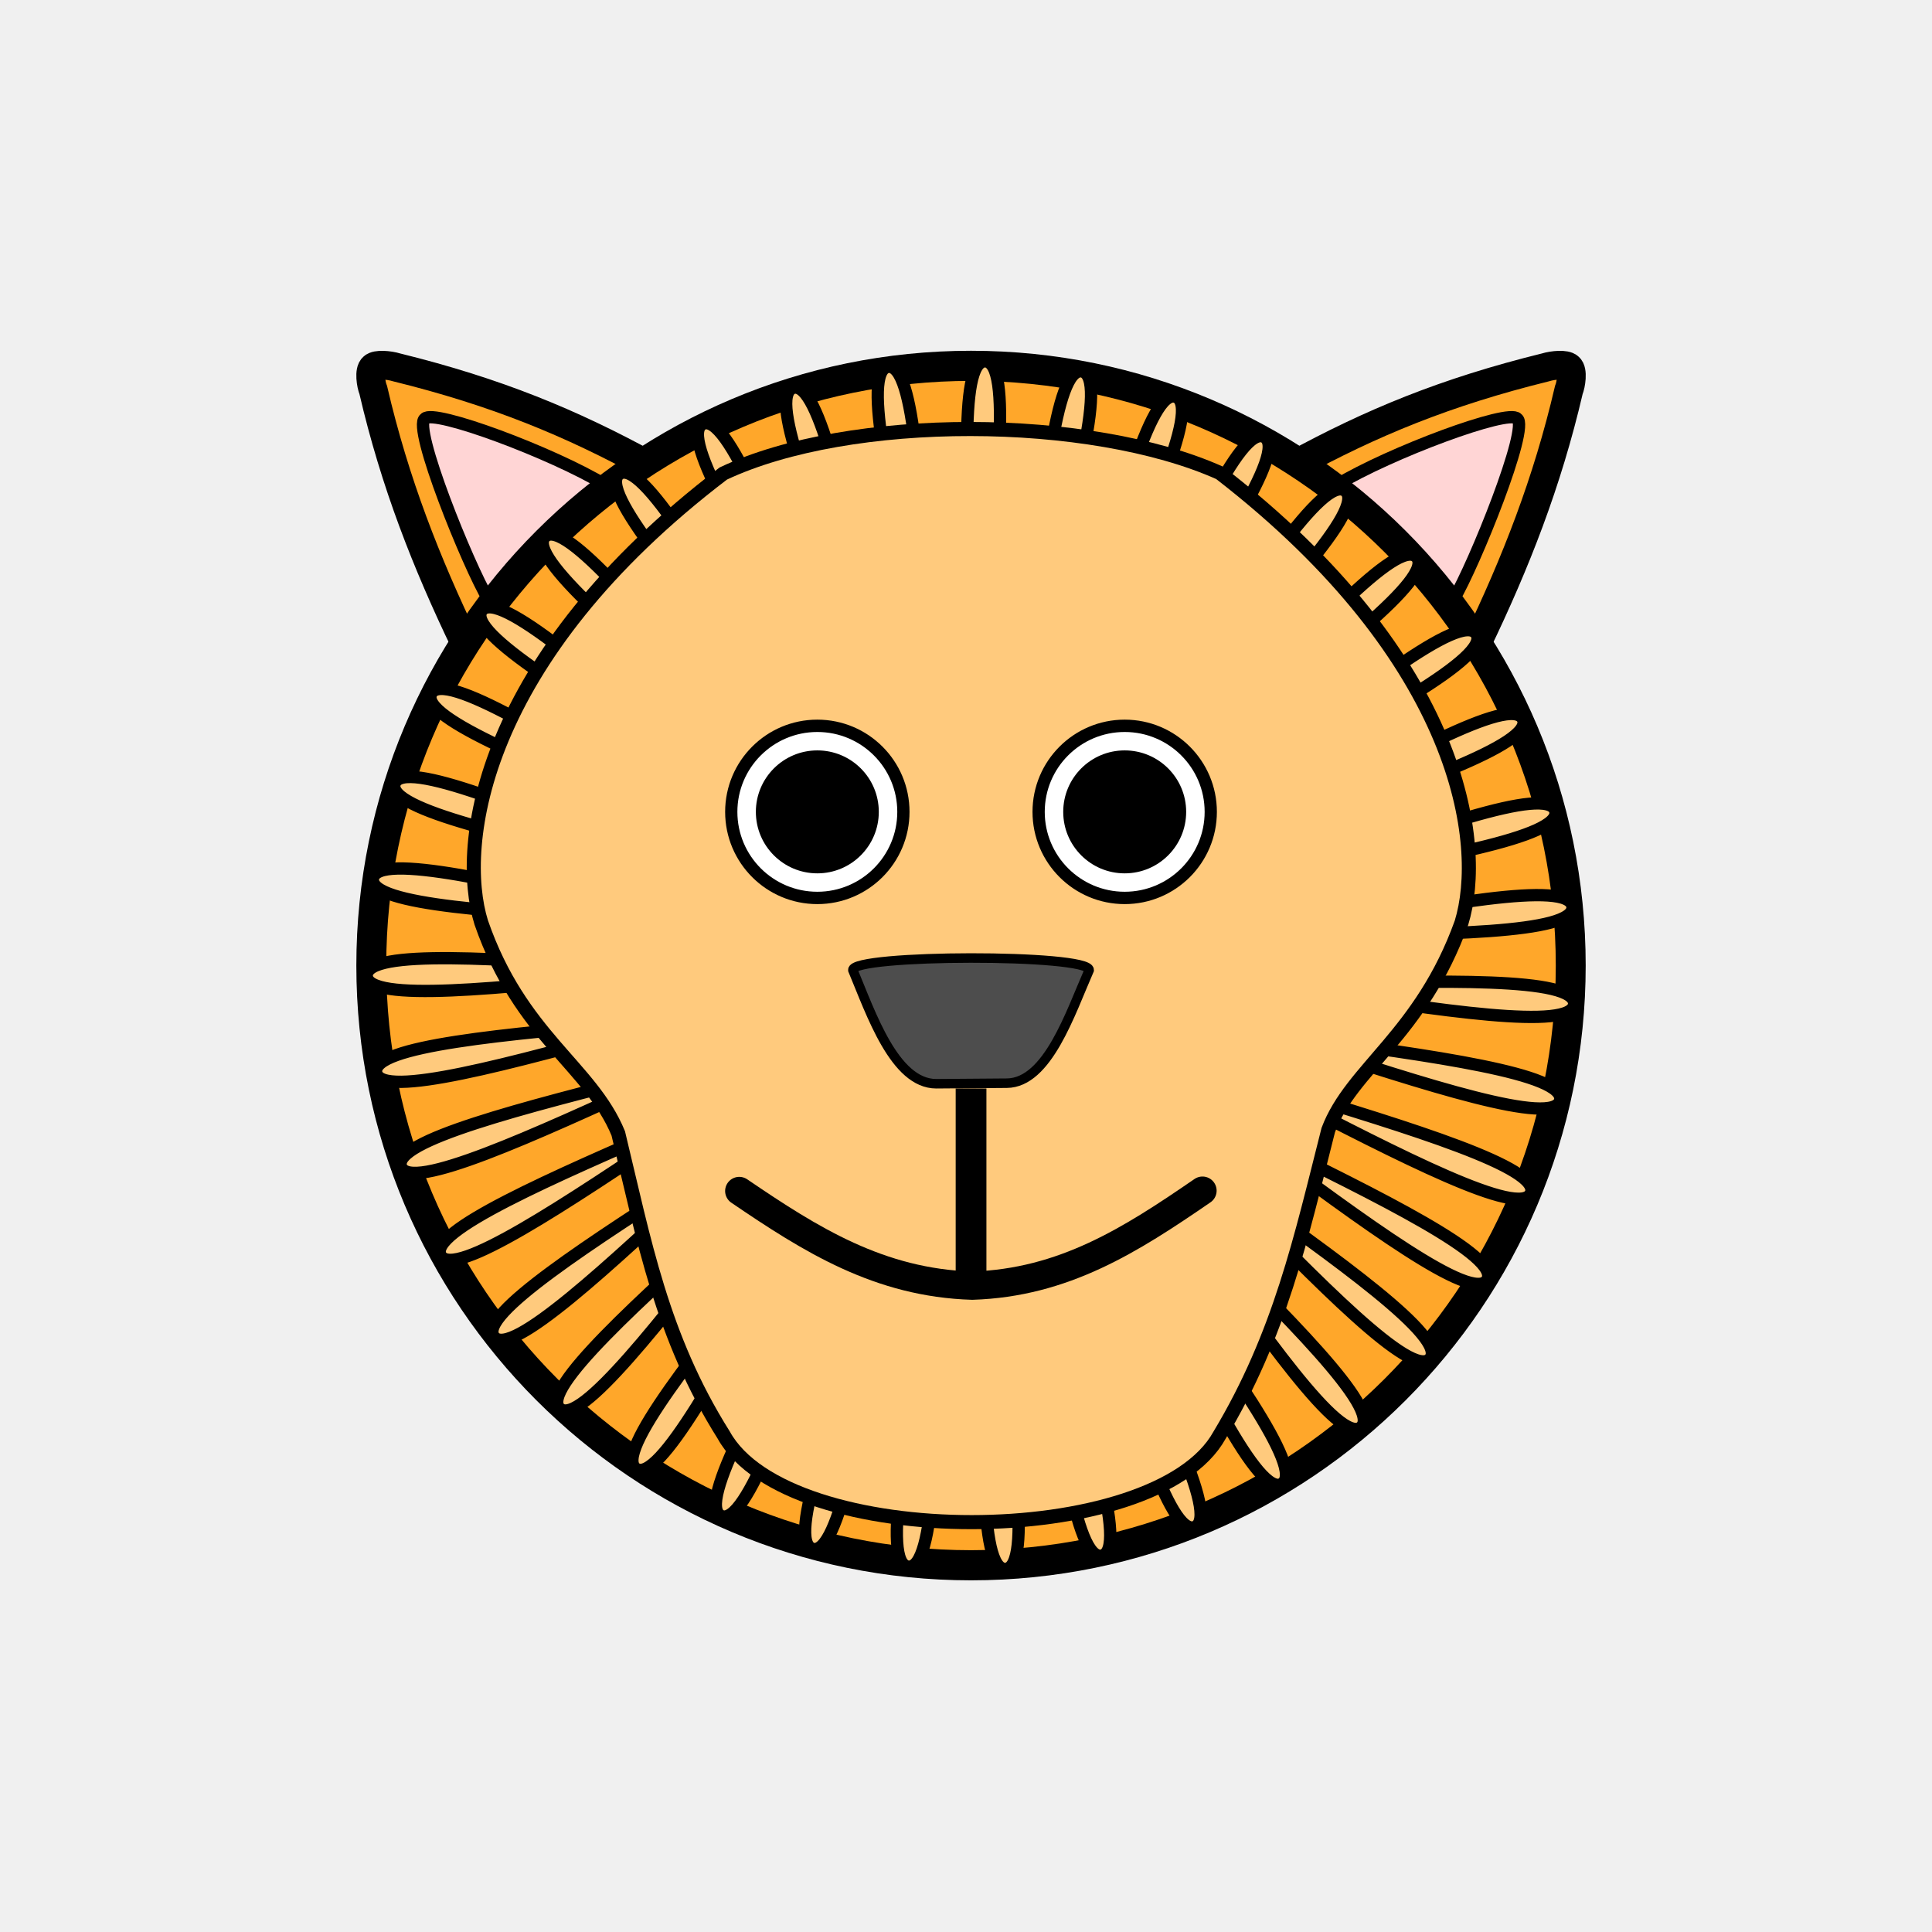
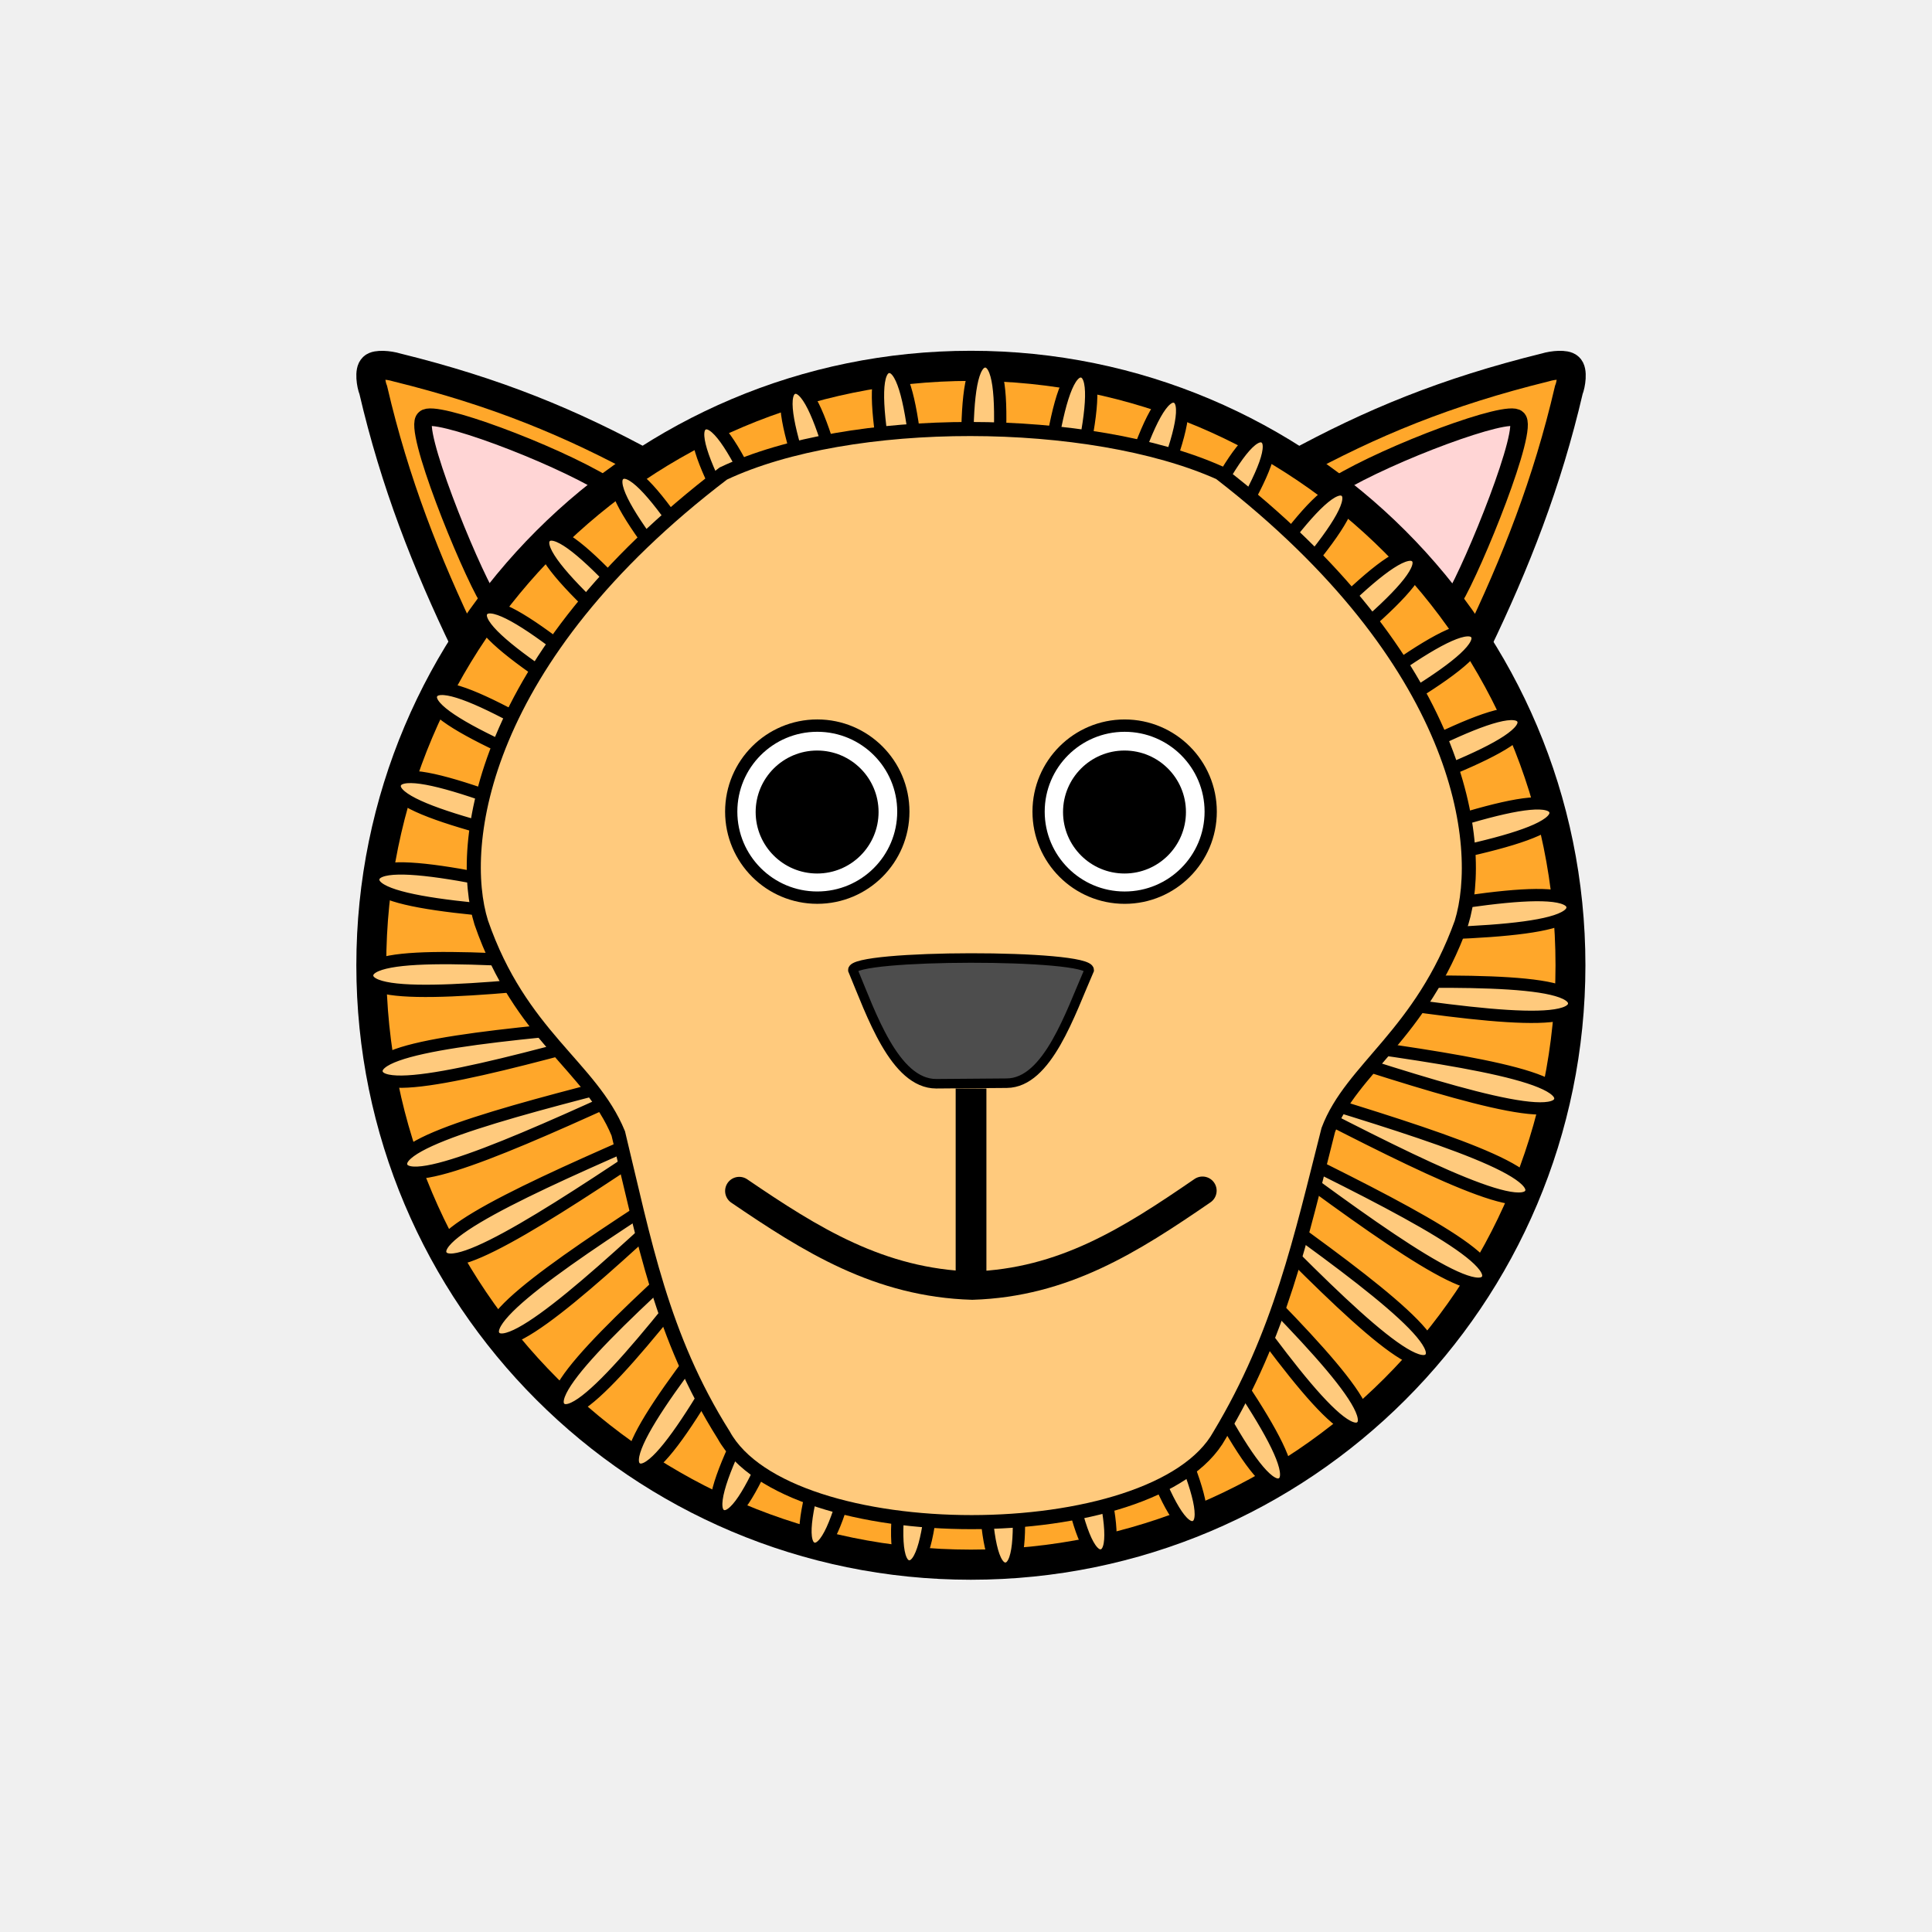
- <svg xmlns="http://www.w3.org/2000/svg" width="110" height="110" id="svg9098" version="1.0">
-   <defs id="defs9100" />
-   <g id="layer1">
-     <g id="g4255" transform="matrix(0.7,0,0,0.7,20.28549,19.97457)">
-       <g transform="matrix(-1,0,0,1,100.0038,-7.4561783e-8)" id="g14030">
-         <path style="fill:#ffa72a;fill-opacity:1;fill-rule:evenodd;stroke:#000000;stroke-width:2.337;stroke-linecap:butt;stroke-linejoin:miter;stroke-miterlimit:4;stroke-opacity:1;stroke-dasharray:none" d="m 76.172,9.339 c 6.391,-3.497 12.45,-5.995 20.549,-7.992 0.636,-0.197 1.644,-0.27 1.909,-0.012 0.348,0.269 0.18,1.408 -0.009,1.863 C 96.874,10.707 94.305,17.241 91.131,23.832 L 76.172,9.339 z" id="path14032" />
-         <path style="fill:#ffd5d5;fill-rule:evenodd;stroke:#000000;stroke-width:1px;stroke-linecap:butt;stroke-linejoin:miter;stroke-opacity:1" d="M 79.701,10.933 C 84.119,8.263 93.72,4.709 94.427,5.514 95.448,6.221 90.932,17.413 89.244,20.24 l -9.543,-9.307 z" id="path14034" />
-       </g>
-       <g id="g14026">
-         <path style="fill:#ffa72a;fill-opacity:1;fill-rule:evenodd;stroke:#000000;stroke-width:2.337;stroke-linecap:butt;stroke-linejoin:miter;stroke-miterlimit:4;stroke-opacity:1;stroke-dasharray:none" d="m 76.172,9.339 c 6.391,-3.497 12.45,-5.995 20.549,-7.992 0.636,-0.197 1.644,-0.27 1.909,-0.012 0.348,0.269 0.18,1.408 -0.009,1.863 C 96.874,10.707 94.305,17.241 91.131,23.832 L 76.172,9.339 z" id="path12078" />
-         <path style="fill:#ffd5d5;fill-rule:evenodd;stroke:#000000;stroke-width:1px;stroke-linecap:butt;stroke-linejoin:miter;stroke-opacity:1" d="M 79.701,10.933 C 84.119,8.263 93.72,4.709 94.427,5.514 95.448,6.221 90.932,17.413 89.244,20.24 l -9.543,-9.307 z" id="path13055" />
-       </g>
-       <path transform="matrix(0.9730737,0,0,0.9804829,1.220964,0.9783567)" d="m 100.258,49.997 c 0,27.476 -22.443,49.75 -50.129,49.75 C 22.443,99.747 0,77.474 0,49.997 0,22.521 22.443,0.247 50.129,0.247 c 27.685,0 50.129,22.274 50.129,49.75 z" id="path9114" style="fill:#ffa72a;fill-opacity:1;fill-rule:nonzero;stroke:#000000;stroke-width:2.5;stroke-linecap:round;stroke-linejoin:miter;stroke-miterlimit:4;stroke-opacity:1;stroke-dasharray:none;stroke-dashoffset:0" />
-       <path transform="matrix(1.807652,0,0,1.807652,119.1283,24.91399)" d="m -24.251,37.196 c -2.099,1.26 -10.59,-21.968 -12.784,-20.881 -2.194,1.087 11.137,21.917 8.862,22.824 -2.274,0.907 -6.929,-23.382 -9.269,-22.662 -2.34,0.721 7.477,23.42 5.086,23.95 -2.39,0.53 -3.088,-24.191 -5.514,-23.855 -2.425,0.336 3.623,24.316 1.179,24.456 -2.444,0.14 0.832,-24.373 -1.616,-24.431 -2.448,-0.057 -0.324,24.582 -2.76,24.328 -2.435,-0.254 4.731,-23.924 2.324,-24.373 -2.407,-0.449 -4.263,24.212 -6.626,23.57 -2.363,-0.642 8.508,-22.855 6.204,-23.685 -2.304,-0.83 -8.092,23.214 -10.321,22.202 -2.229,-1.012 12.064,-21.195 9.923,-22.383 -2.141,-1.188 -11.711,21.616 -13.749,20.259 -2.038,-1.357 15.307,-18.985 13.385,-20.501 -1.922,-1.516 -15.027,19.457 -16.821,17.791 -1.794,-1.666 18.154,-16.284 16.5,-18.089 -1.654,-1.805 -17.953,16.795 -19.457,14.862 -1.504,-1.932 20.531,-13.161 19.188,-15.208 -1.343,-2.047 -20.415,13.697 -21.589,11.549 -1.174,-2.149 22.377,-9.697 21.379,-11.933 -0.997,-2.236 -22.348,10.245 -23.162,7.936 -0.814,-2.309 23.642,-5.982 23.017,-8.349 -0.626,-2.367 -23.702,6.528 -24.135,4.118 -0.433,-2.41 24.296,-2.112 24.058,-4.549 -0.238,-2.437 -24.442,2.641 -24.483,0.193 -0.041,-2.448 24.32,1.813 24.476,-0.631 0.156,-2.443 -24.549,-1.314 -24.197,-3.737 0.352,-2.423 23.714,5.691 24.26,3.304 0.546,-2.387 -24.021,-5.235 -23.284,-7.57 0.736,-2.335 22.494,9.421 23.416,7.153 0.922,-2.268 -22.87,-9.02 -21.769,-11.207 1.101,-2.187 20.692,12.907 21.965,10.816 1.274,-2.091 -21.127,-12.572 -19.689,-14.554 1.438,-1.982 18.353,16.059 19.946,14.2 1.593,-1.86 -18.836,-15.798 -17.099,-17.524 1.737,-1.726 15.54,18.795 17.41,17.215 1.87,-1.58 -16.058,-18.615 -14.067,-20.04 1.991,-1.425 12.323,21.045 14.423,19.785 2.099,-1.26 -12.864,-20.95 -10.67,-22.037 2.194,-1.087 8.788,22.749 11.062,21.842 2.274,-0.907 -9.337,-22.742 -6.997,-23.463 2.34,-0.721 5.025,23.864 7.415,23.334 2.39,-0.53 -5.568,-23.946 -3.143,-24.281 2.425,-0.336 1.132,24.361 3.576,24.221 2.444,-0.14 -1.655,-24.529 0.793,-24.471 2.448,0.057 -2.791,24.227 -0.355,24.481 2.435,0.254 2.301,-24.476 4.708,-24.027 2.407,0.449 -6.641,23.466 -4.278,24.107 2.363,0.642 6.198,-23.79 8.501,-22.961 2.304,0.83 -10.319,22.097 -8.09,23.109 2.229,1.012 9.934,-22.488 12.074,-21.3 2.141,1.188 -13.73,20.155 -11.692,21.512 2.038,1.357 13.412,-20.603 15.335,-19.087 1.922,1.516 -16.785,17.692 -14.991,19.358 1.794,1.666 16.544,-18.185 18.198,-16.38 1.654,1.805 -19.406,14.77 -17.902,16.703 1.504,1.932 19.247,-15.296 20.59,-13.249 1.343,2.047 -21.524,11.466 -20.35,13.615 1.174,2.149 21.451,-12.01 22.448,-9.774 0.997,2.236 -23.084,7.865 -22.27,10.174 0.814,2.309 23.1,-8.414 23.726,-6.047 0.626,2.367 -24.047,4.06 -23.614,6.47 0.433,2.41 24.15,-4.599 24.388,-2.162 0.238,2.437 -24.387,0.15 -24.346,2.598 0.041,2.448 24.575,-0.666 24.419,1.778 -0.156,2.443 -24.095,-3.764 -24.447,-1.341 -0.352,2.423 24.364,3.285 23.818,5.672 -0.546,2.387 -23.179,-7.58 -23.916,-5.245 -0.736,2.335 23.521,7.151 22.6,9.419 -0.922,2.268 -21.663,-11.2 -22.765,-9.014 -1.101,2.187 22.07,10.831 20.796,12.922 -1.274,2.091 -19.586,-14.53 -21.024,-12.549 -1.438,1.982 20.047,14.231 18.454,16.091 -1.593,1.86 -17.002,-17.484 -18.739,-15.759 -1.737,1.726 17.504,17.263 15.634,18.843 -1.87,1.58 -13.977,-19.985 -15.968,-18.56 -1.991,1.425 14.508,19.847 12.409,21.107 z" id="path3239" style="fill:#ffca7d;fill-opacity:1;fill-rule:nonzero;stroke:#000000;stroke-width:0.553;stroke-linecap:round;stroke-linejoin:miter;stroke-miterlimit:4;stroke-opacity:1;stroke-dasharray:none;stroke-dashoffset:0" />
-       <path id="path24407" d="M 29.852,9.979 C 40.16,5.115 59.68,5.207 70.236,9.932 89.959,25.185 91.844,40.16 89.892,46.525 86.622,55.622 80.939,58.371 79.058,63.38 76.824,72.174 75.148,79.989 70.213,88.2 65.01,97.617 35.096,97.645 29.883,88.183 24.828,80.162 23.424,72.385 21.309,63.654 19.07,58.204 13.353,55.72 10.163,46.499 8.192,40.17 10.109,25.019 29.852,9.979 z" style="fill:#ffca7d;fill-opacity:1;fill-rule:evenodd;stroke:#000000;stroke-width:1.146px;stroke-linecap:butt;stroke-linejoin:miter;stroke-opacity:1" />
-       <g transform="translate(-86.55345,-1.25055)" id="g14051">
-         <path style="fill:#ffffff;fill-opacity:1;fill-rule:nonzero;stroke:#000000;stroke-width:1.001;stroke-linecap:round;stroke-linejoin:miter;stroke-miterlimit:4;stroke-opacity:1;stroke-dasharray:none;stroke-dashoffset:0" id="path8062" d="m 42.048,35.003 c 0,3.853 -3.152,6.976 -7.04,6.976 -3.888,0 -7.04,-3.123 -7.04,-6.976 0,-3.853 3.152,-6.976 7.04,-6.976 3.888,0 7.04,3.123 7.04,6.976 z" transform="matrix(0.9943886,0,0,1.003388,89.2418,3.628975)" />
-         <path style="fill:#000000;fill-opacity:1;fill-rule:nonzero;stroke:none" id="path8408" d="m 40.027,35.098 c 0,2.755 -2.247,4.988 -5.019,4.988 -2.772,0 -5.019,-2.233 -5.019,-4.988 0,-2.755 2.247,-4.988 5.019,-4.988 2.772,0 5.019,2.233 5.019,4.988 z" transform="matrix(0.9961755,0,0,1.002481,89.17925,3.565787)" />
-       </g>
-       <path transform="matrix(0.9943886,0,0,1.003388,27.68835,2.378425)" d="m 42.048,35.003 c 0,3.853 -3.152,6.976 -7.04,6.976 -3.888,0 -7.04,-3.123 -7.04,-6.976 0,-3.853 3.152,-6.976 7.04,-6.976 3.888,0 7.04,3.123 7.04,6.976 z" id="path14055" style="fill:#ffffff;fill-opacity:1;fill-rule:nonzero;stroke:#000000;stroke-width:1.001;stroke-linecap:round;stroke-linejoin:miter;stroke-miterlimit:4;stroke-opacity:1;stroke-dasharray:none;stroke-dashoffset:0" />
-       <path transform="matrix(0.9961755,0,0,1.002481,27.62579,2.315237)" d="m 40.027,35.098 c 0,2.755 -2.247,4.988 -5.019,4.988 -2.772,0 -5.019,-2.233 -5.019,-4.988 0,-2.755 2.247,-4.988 5.019,-4.988 2.772,0 5.019,2.233 5.019,4.988 z" id="path14057" style="fill:#000000;fill-opacity:1;fill-rule:nonzero;stroke:none" />
-       <path id="path14065" d="m 40.387,50.365 c -0.081,-1.285 19.23,-1.324 19.227,0 -1.534,3.496 -3.379,9.173 -6.701,9.203 L 47.168,59.613 c -3.387,-0.006 -5.298,-5.698 -6.781,-9.248 z" style="fill:#4d4d4d;fill-rule:evenodd;stroke:#000000;stroke-width:0.773px;stroke-linecap:butt;stroke-linejoin:miter;stroke-opacity:1" />
-       <path id="path14073" d="m 50.003,60 0,15.283" style="fill:none;stroke:#000000;stroke-width:2.5;stroke-linecap:butt;stroke-linejoin:miter;stroke-miterlimit:4;stroke-opacity:1;stroke-dasharray:none" />
-       <path id="path6430" d="m 31.15,68.337 c 5.813,3.956 11.374,7.469 18.954,7.7 7.441,-0.24 12.861,-3.699 18.723,-7.727" style="fill:none;stroke:#000000;stroke-width:2.3;stroke-linecap:round;stroke-linejoin:miter;stroke-miterlimit:4;stroke-opacity:1;stroke-dasharray:none" />
+ <svg xmlns="http://www.w3.org/2000/svg" width="110" height="110" version="1">
+   <g>
+     <g fill-rule="evenodd" stroke="#000">
+       <path d="M36.968 26.512c-4.475-2.448-8.715-4.196-14.385-5.594-.445-.138-1.15-.19-1.336-.01-.243.19-.126.987.007 1.305 1.223 5.257 3.02 9.83 5.243 14.444l10.47-10.145z" fill="#ffa72a" stroke-width="1.636" />
+       <path d="M34.498 27.628c-3.093-1.87-9.814-4.357-10.31-3.793-.714.494 2.447 8.33 3.63 10.308l6.68-6.515z" fill="#ffd5d5" />
    </g>
+     <g fill-rule="evenodd" stroke="#000">
+       <path d="M73.606 26.512c4.474-2.448 8.715-4.197 14.384-5.595.446-.138 1.15-.19 1.336-.008.244.187.126.984-.006 1.303-1.223 5.257-3.02 9.83-5.243 14.444l-10.47-10.145z" fill="#ffa72a" stroke-width="1.636" />
+       <path d="M76.076 27.628c3.093-1.87 9.814-4.357 10.31-3.794.713.495-2.448 8.33-3.63 10.31l-6.68-6.516z" fill="#ffd5d5" />
+     </g>
+     <path transform="matrix(.681 0 0 .686 21.14 20.66)" d="M100.258 49.997c0 27.477-22.444 49.75-50.13 49.75C22.444 99.747 0 77.474 0 49.997 0 22.52 22.443.247 50.13.247c27.684 0 50.128 22.274 50.128 49.75z" fill="#ffa72a" stroke="#000" stroke-width="2.5" stroke-linecap="round" />
+     <path d="M72.997 84.467c-2.655 1.593-13.396-27.79-16.17-26.415-2.777 1.375 14.087 27.725 11.21 28.872-2.878 1.147-8.766-29.58-11.726-28.667-2.96.91 9.46 29.626 6.436 30.296-3.024.67-3.907-30.6-6.975-30.176-3.067.425 4.584 30.76 1.492 30.936-3.092.177 1.053-30.832-2.044-30.905-3.096-.072-.41 31.097-3.49 30.775-3.08-.32 5.984-30.264 2.94-30.832-3.045-.568-5.394 30.63-8.383 29.817-2.99-.81 10.762-28.912 7.848-29.96-2.914-1.05-10.236 29.365-13.056 28.085-2.82-1.28 15.26-26.812 12.552-28.315-2.71-1.503-14.815 27.344-17.394 25.628C33.658 81.888 55.6 59.588 53.168 57.67c-2.43-1.918-19.01 24.614-21.278 22.506-2.27-2.108 22.965-20.6 20.873-22.883-2.093-2.283-22.71 21.246-24.613 18.8-1.902-2.443 25.972-16.647 24.273-19.237-1.7-2.59-25.825 17.328-27.31 14.61C23.626 68.748 53.418 59.2 52.156 56.37c-1.262-2.828-28.27 12.96-29.3 10.04-1.03-2.92 29.908-7.567 29.116-10.56-.792-2.996-29.983 8.256-30.53 5.208-.55-3.05 30.733-2.672 30.432-5.754-.3-3.083-30.92 3.34-30.97.244-.053-3.097 30.764 2.293 30.96-.798.198-3.09-31.054-1.662-30.61-4.727.447-3.065 30 7.2 30.69 4.18.69-3.02-30.386-6.623-29.454-9.577.932-2.954 28.456 11.918 29.622 9.048 1.166-2.87-28.93-11.41-27.537-14.177C25.968 36.73 50.75 55.825 52.36 53.18c1.612-2.645-26.724-15.904-24.906-18.41 1.82-2.508 23.217 20.314 25.232 17.962 2.015-2.353-23.828-19.985-21.63-22.168 2.197-2.183 19.657 23.777 22.023 21.778 2.365-2-20.315-23.55-17.796-25.35 2.52-1.803 15.59 26.62 18.245 25.027 2.655-1.594-16.274-26.502-13.5-27.877 2.777-1.375 11.118 28.778 13.995 27.63 2.877-1.146-11.81-28.768-8.85-29.68 2.96-.91 6.355 30.188 9.38 29.518 3.023-.67-7.044-30.29-3.976-30.715 3.067-.425 1.43 30.817 4.523 30.64 3.092-.177-2.094-31.03 1.003-30.956 3.096.07-3.53 30.646-.45 30.968 3.08.32 2.91-30.963 5.956-30.394 3.044.568-8.4 29.684-5.412 30.495 2.99.81 7.84-30.095 10.754-29.046 2.914 1.05-13.053 27.953-10.233 29.233 2.82 1.28 12.567-28.447 15.275-26.944 2.708 1.503-17.368 25.496-14.79 27.213 2.578 1.716 16.967-26.063 19.4-24.145 2.43 1.92-21.235 22.38-18.965 24.49 2.27 2.106 20.928-23.005 23.02-20.722 2.093 2.283-24.548 18.684-22.646 21.13 1.902 2.443 24.347-19.35 26.046-16.76 1.7 2.59-27.228 14.504-25.743 17.222 1.486 2.717 27.136-15.193 28.398-12.365 1.262 2.83-29.202 9.95-28.172 12.87 1.03 2.92 29.22-10.643 30.013-7.65.792 2.996-30.42 5.137-29.872 8.185.55 3.05 30.55-5.818 30.852-2.735.3 3.082-30.85.19-30.798 3.286.052 3.098 31.088-.84 30.89 2.25-.196 3.09-30.48-4.76-30.925-1.696-.445 3.065 30.82 4.155 30.13 7.175-.69 3.018-29.322-9.59-30.253-6.636-.932 2.953 29.754 9.045 28.588 11.915-1.166 2.868-27.404-14.17-28.797-11.404-1.392 2.767 27.92 13.702 26.308 16.347-1.61 2.645-24.776-18.38-26.595-15.874-1.818 2.506 25.36 18.002 23.345 20.354-2.015 2.353-21.508-22.117-23.705-19.934-2.197 2.183 22.143 21.837 19.777 23.836-2.366 2-17.68-25.28-20.2-23.48-2.52 1.803 18.353 25.107 15.697 26.7z" fill="#ffca7d" stroke="#000" stroke-width="0.7" stroke-linecap="round" />
+     <path d="M41.182 26.96c7.216-3.405 20.88-3.34 28.27-.033 13.805 10.677 15.124 21.16 13.758 25.615-2.29 6.368-6.267 8.292-7.584 11.798-1.564 6.156-2.737 11.627-6.19 17.374-3.644 6.592-24.584 6.612-28.232-.01-3.54-5.616-4.52-11.06-6.002-17.17-1.568-3.817-5.57-5.555-7.802-12.01-1.38-4.43-.038-15.036 13.782-25.564z" fill="#ffca7d" fill-rule="evenodd" stroke="#000" stroke-width="0.802" />
+     <g>
+       <path d="M42.048 35.003c0 3.853-3.152 6.976-7.04 6.976s-7.04-3.124-7.04-6.977 3.152-6.976 7.04-6.976 7.04 3.123 7.04 6.976z" transform="matrix(.696 0 0 .702 22.167 21.639)" fill="#fff" stroke="#000" stroke-width="1.001" stroke-linecap="round" />
+       <path d="M50.022 46.234c0 1.933-1.566 3.5-3.498 3.5-1.932 0-3.5-1.567-3.5-3.5 0-1.934 1.568-3.502 3.5-3.502s3.498 1.568 3.498 3.502z" />
+     </g>
+     <path transform="matrix(.696 0 0 .702 39.667 21.64)" d="M42.048 35.003c0 3.853-3.152 6.976-7.04 6.976s-7.04-3.124-7.04-6.977 3.152-6.976 7.04-6.976 7.04 3.123 7.04 6.976z" fill="#fff" stroke="#000" stroke-width="1.001" stroke-linecap="round" />
+     <path d="M67.523 46.234c0 1.933-1.566 3.5-3.498 3.5-1.932 0-3.5-1.567-3.5-3.5 0-1.934 1.568-3.502 3.5-3.502s3.498 1.568 3.498 3.502z" />
+     <path d="M48.556 55.23c-.056-.9 13.46-.927 13.46 0-1.075 2.448-2.367 6.422-4.692 6.442l-4.02.032c-2.372-.004-3.71-3.99-4.748-6.474z" fill="#4d4d4d" fill-rule="evenodd" stroke="#000" stroke-width="0.541" />
+     <path d="M55.287 61.975v10.697" stroke="#000" stroke-width="1.75" fill="none" />
+     <path d="M42.09 67.81c4.07 2.77 7.962 5.23 13.27 5.39 5.207-.167 9-2.59 13.105-5.408" stroke="#000" stroke-width="1.61" stroke-linecap="round" fill="none" />
  </g>
</svg>
